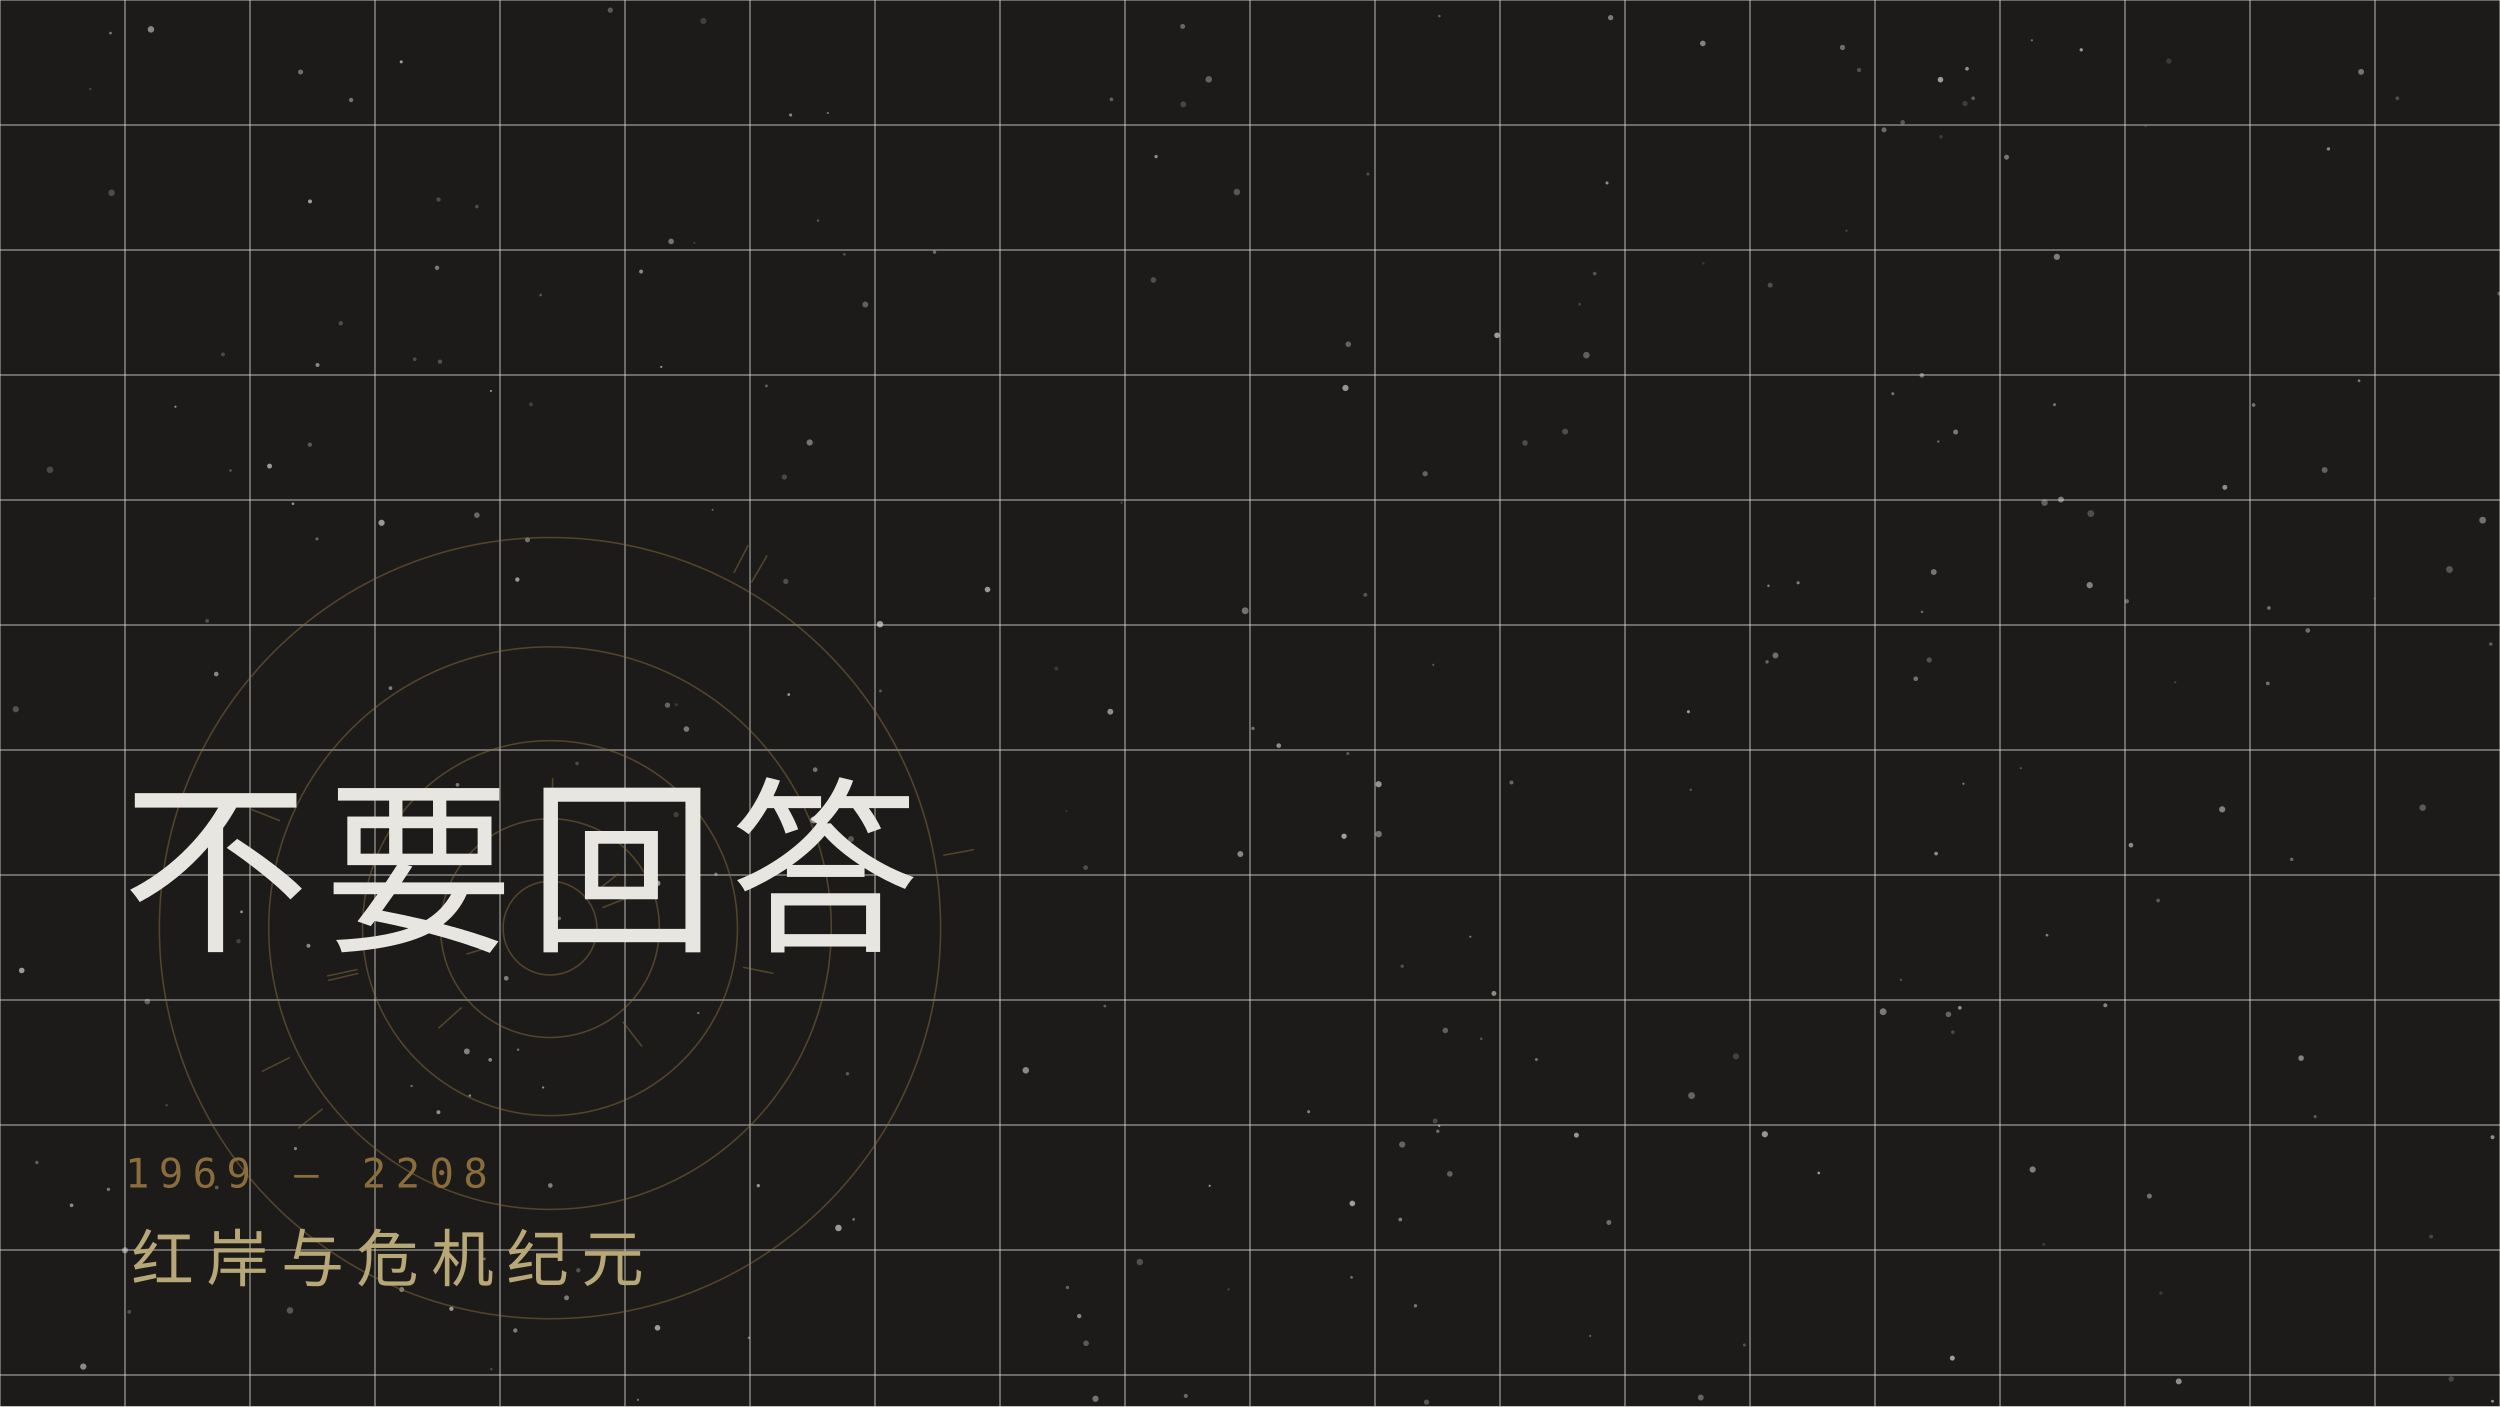
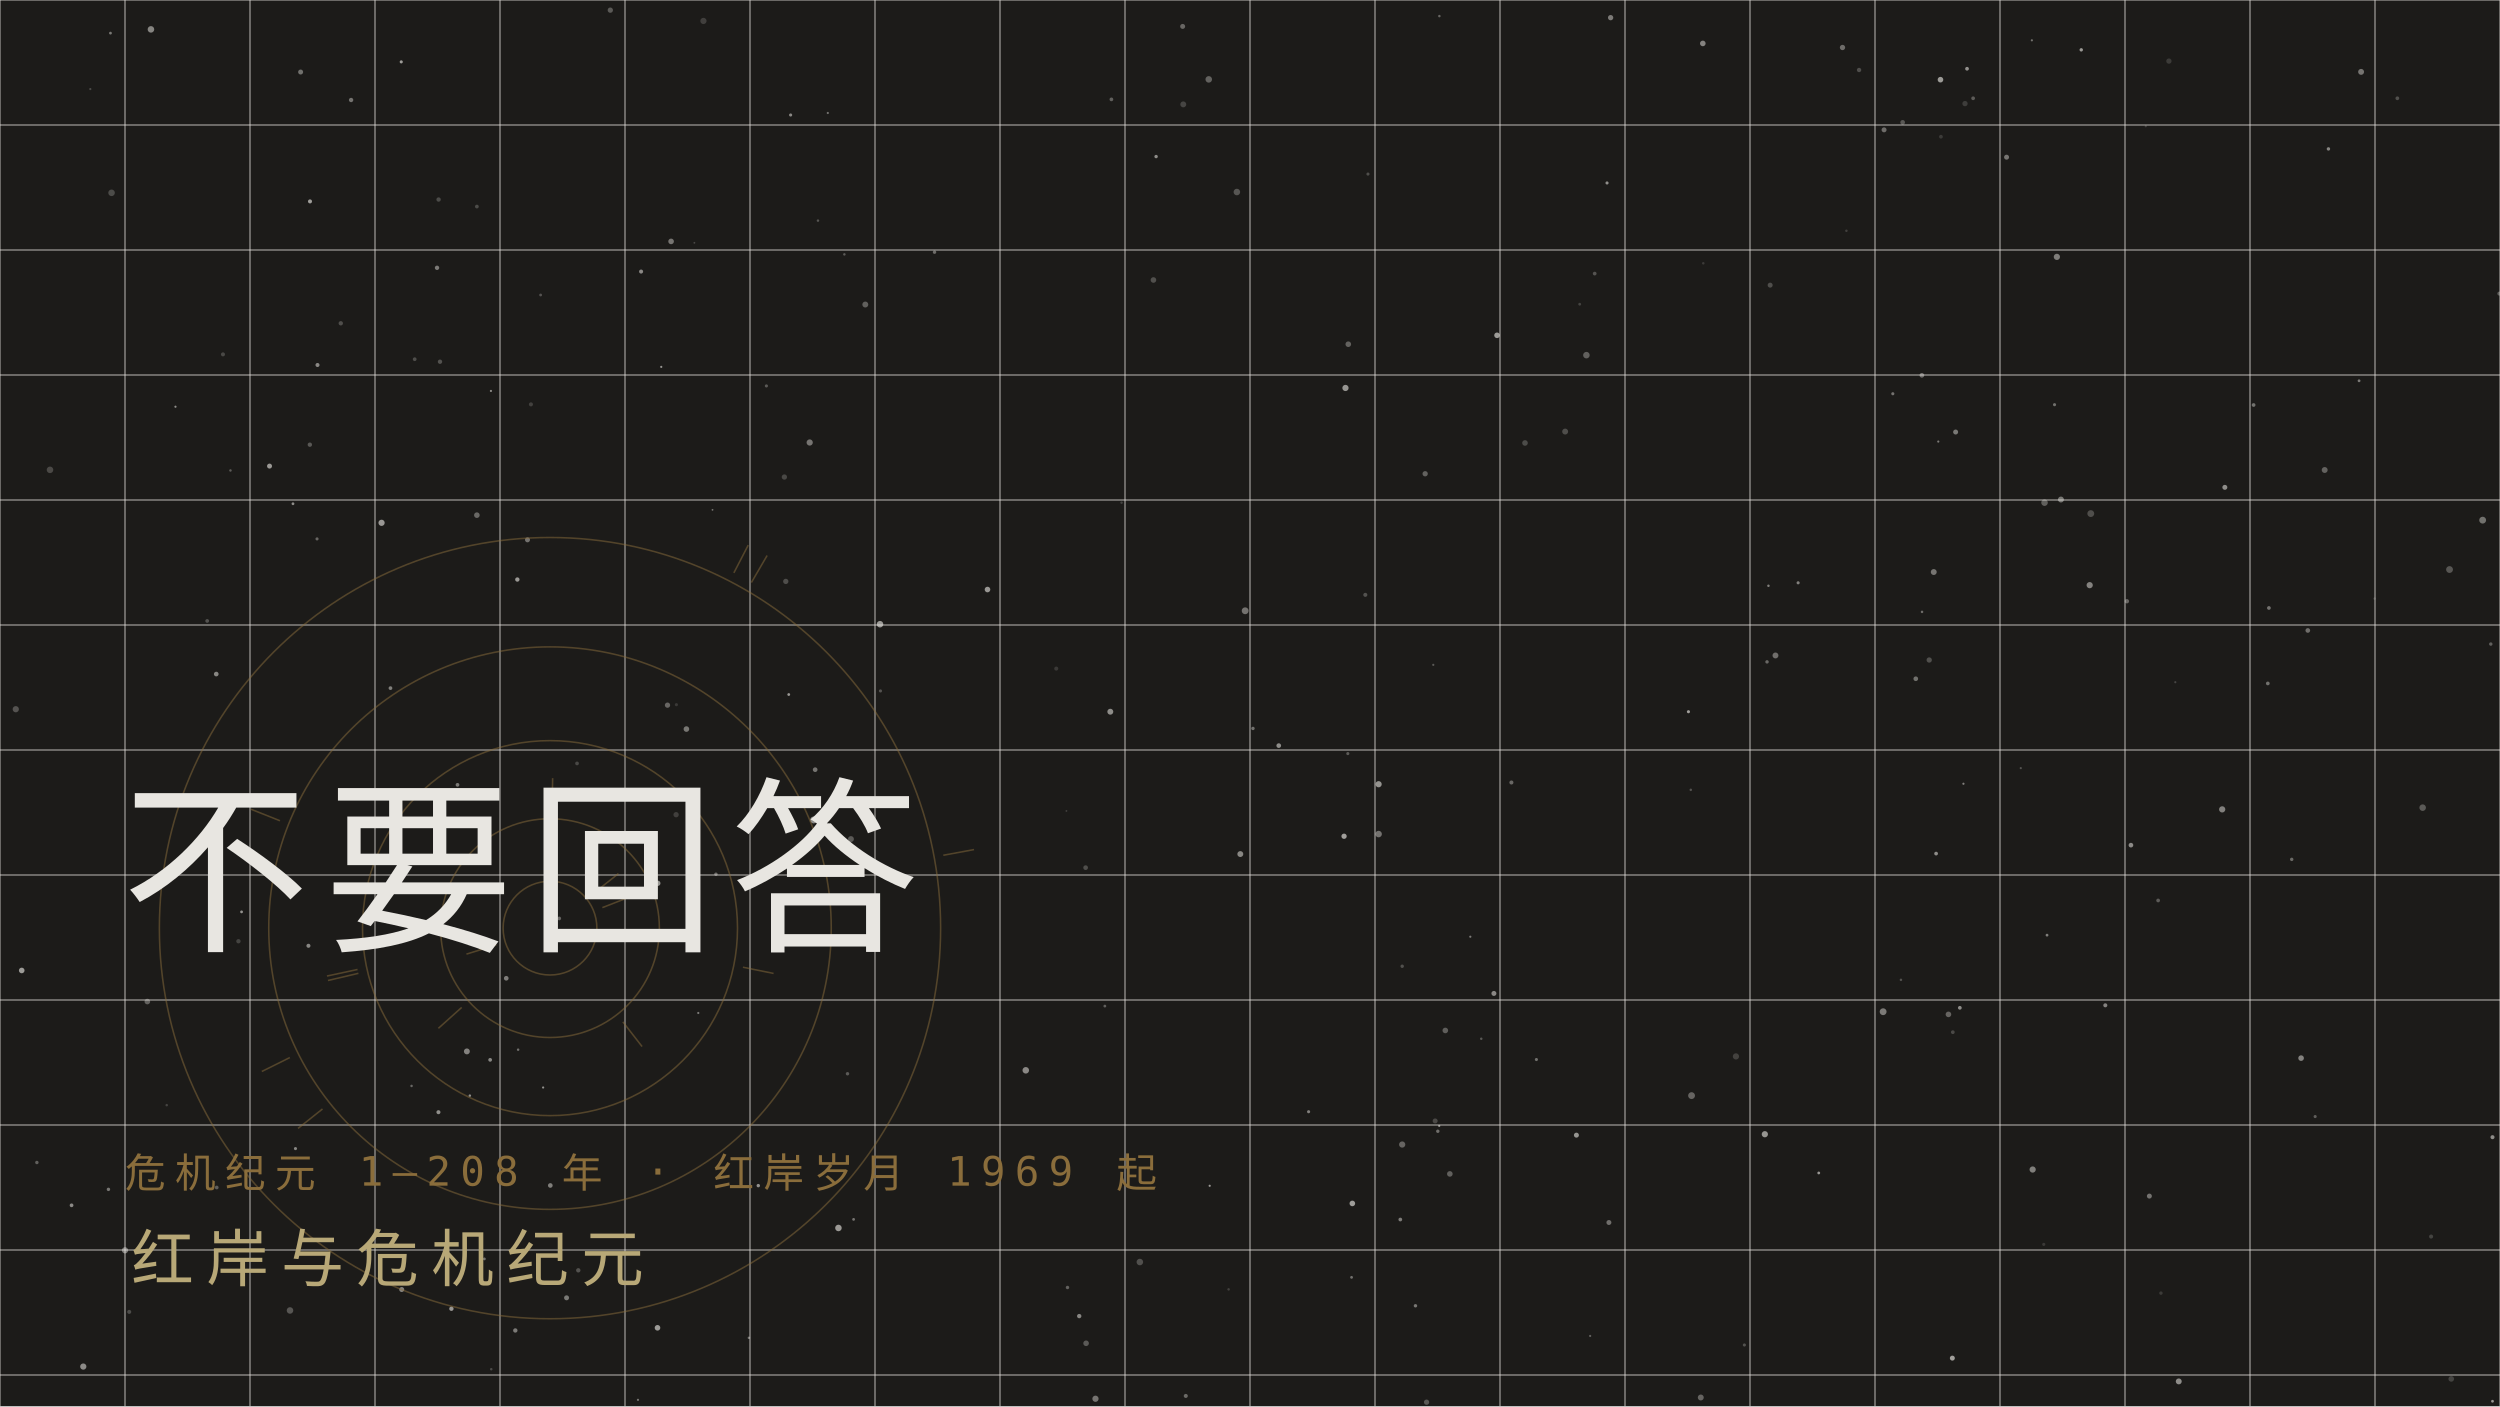
<svg xmlns="http://www.w3.org/2000/svg" width="1600" height="900" viewBox="0 0 1600 900">
  <rect width="1600" height="900" fill="#0a0e14" />
  <rect width="1600" height="900" fill="#8a6d3b" opacity="0.14" />
  <line x1="0" y1="0" x2="0" y2="900" stroke="#e8e6e1" stroke-width="0.5" />
  <line x1="80" y1="0" x2="80" y2="900" stroke="#e8e6e1" stroke-width="0.5" />
  <line x1="160" y1="0" x2="160" y2="900" stroke="#e8e6e1" stroke-width="0.5" />
  <line x1="240" y1="0" x2="240" y2="900" stroke="#e8e6e1" stroke-width="0.5" />
  <line x1="320" y1="0" x2="320" y2="900" stroke="#e8e6e1" stroke-width="0.5" />
  <line x1="400" y1="0" x2="400" y2="900" stroke="#e8e6e1" stroke-width="0.5" />
  <line x1="480" y1="0" x2="480" y2="900" stroke="#e8e6e1" stroke-width="0.5" />
  <line x1="560" y1="0" x2="560" y2="900" stroke="#e8e6e1" stroke-width="0.5" />
  <line x1="640" y1="0" x2="640" y2="900" stroke="#e8e6e1" stroke-width="0.5" />
  <line x1="720" y1="0" x2="720" y2="900" stroke="#e8e6e1" stroke-width="0.5" />
  <line x1="800" y1="0" x2="800" y2="900" stroke="#e8e6e1" stroke-width="0.5" />
  <line x1="880" y1="0" x2="880" y2="900" stroke="#e8e6e1" stroke-width="0.5" />
  <line x1="960" y1="0" x2="960" y2="900" stroke="#e8e6e1" stroke-width="0.5" />
  <line x1="1040" y1="0" x2="1040" y2="900" stroke="#e8e6e1" stroke-width="0.5" />
  <line x1="1120" y1="0" x2="1120" y2="900" stroke="#e8e6e1" stroke-width="0.5" />
  <line x1="1200" y1="0" x2="1200" y2="900" stroke="#e8e6e1" stroke-width="0.5" />
  <line x1="1280" y1="0" x2="1280" y2="900" stroke="#e8e6e1" stroke-width="0.5" />
  <line x1="1360" y1="0" x2="1360" y2="900" stroke="#e8e6e1" stroke-width="0.5" />
  <line x1="1440" y1="0" x2="1440" y2="900" stroke="#e8e6e1" stroke-width="0.5" />
  <line x1="1520" y1="0" x2="1520" y2="900" stroke="#e8e6e1" stroke-width="0.5" />
  <line x1="1600" y1="0" x2="1600" y2="900" stroke="#e8e6e1" stroke-width="0.5" />
  <line x1="0" y1="0" x2="1600" y2="0" stroke="#e8e6e1" stroke-width="0.5" />
  <line x1="0" y1="80" x2="1600" y2="80" stroke="#e8e6e1" stroke-width="0.5" />
  <line x1="0" y1="160" x2="1600" y2="160" stroke="#e8e6e1" stroke-width="0.5" />
  <line x1="0" y1="240" x2="1600" y2="240" stroke="#e8e6e1" stroke-width="0.5" />
  <line x1="0" y1="320" x2="1600" y2="320" stroke="#e8e6e1" stroke-width="0.5" />
  <line x1="0" y1="400" x2="1600" y2="400" stroke="#e8e6e1" stroke-width="0.5" />
  <line x1="0" y1="480" x2="1600" y2="480" stroke="#e8e6e1" stroke-width="0.5" />
  <line x1="0" y1="560" x2="1600" y2="560" stroke="#e8e6e1" stroke-width="0.5" />
  <line x1="0" y1="640" x2="1600" y2="640" stroke="#e8e6e1" stroke-width="0.5" />
  <line x1="0" y1="720" x2="1600" y2="720" stroke="#e8e6e1" stroke-width="0.5" />
  <line x1="0" y1="800" x2="1600" y2="800" stroke="#e8e6e1" stroke-width="0.5" />
  <line x1="0" y1="880" x2="1600" y2="880" stroke="#e8e6e1" stroke-width="0.5" />
  <circle cx="1388.1" cy="39.1" r="1.7" fill="#e8e6e1" opacity="0.16" />
  <circle cx="280.7" cy="127.7" r="1.4" fill="#e8e6e1" opacity="0.24" />
  <circle cx="256.8" cy="39.6" r="1.0" fill="#e8e6e1" opacity="0.64" />
  <circle cx="520.7" cy="524.8" r="2.2" fill="#e8e6e1" opacity="0.56" />
  <circle cx="1555.9" cy="791.4" r="1.3" fill="#e8e6e1" opacity="0.20" />
  <circle cx="1599.6" cy="187.9" r="1.3" fill="#e8e6e1" opacity="0.33" />
  <circle cx="563.5" cy="442.2" r="1.0" fill="#e8e6e1" opacity="0.28" />
  <circle cx="71.4" cy="123.4" r="2.1" fill="#e8e6e1" opacity="0.24" />
  <circle cx="197.4" cy="605.3" r="1.3" fill="#e8e6e1" opacity="0.53" />
  <circle cx="1588.9" cy="332.9" r="2.2" fill="#e8e6e1" opacity="0.42" />
  <circle cx="310.0" cy="805.7" r="0.9" fill="#e8e6e1" opacity="0.43" />
  <circle cx="147.5" cy="301.1" r="0.8" fill="#e8e6e1" opacity="0.32" />
  <circle cx="860.2" cy="535.2" r="1.7" fill="#e8e6e1" opacity="0.65" />
  <circle cx="70.7" cy="21.2" r="0.9" fill="#e8e6e1" opacity="0.46" />
  <circle cx="1300.4" cy="25.8" r="0.7" fill="#e8e6e1" opacity="0.43" />
  <circle cx="444.4" cy="155.4" r="0.6" fill="#e8e6e1" opacity="0.22" />
  <circle cx="676.0" cy="427.9" r="1.3" fill="#e8e6e1" opacity="0.15" />
  <circle cx="280.6" cy="711.8" r="1.3" fill="#e8e6e1" opacity="0.57" />
  <circle cx="1451.4" cy="437.4" r="1.2" fill="#e8e6e1" opacity="0.42" />
  <circle cx="314.2" cy="250.2" r="0.7" fill="#e8e6e1" opacity="0.56" />
  <circle cx="920.2" cy="724.0" r="1.1" fill="#e8e6e1" opacity="0.41" />
  <circle cx="1082.6" cy="701.2" r="2.2" fill="#e8e6e1" opacity="0.36" />
  <circle cx="1308.5" cy="321.7" r="2.1" fill="#e8e6e1" opacity="0.34" />
  <circle cx="314.4" cy="876.3" r="0.8" fill="#e8e6e1" opacity="0.23" />
  <circle cx="421.0" cy="565.3" r="1.7" fill="#e8e6e1" opacity="0.60" />
  <circle cx="502.0" cy="305.3" r="1.7" fill="#e8e6e1" opacity="0.22" />
  <circle cx="793.8" cy="546.6" r="1.9" fill="#e8e6e1" opacity="0.53" />
  <circle cx="796.9" cy="390.9" r="2.2" fill="#e8e6e1" opacity="0.43" />
  <circle cx="1239.1" cy="546.3" r="1.2" fill="#e8e6e1" opacity="0.56" />
  <circle cx="427.2" cy="451.3" r="1.7" fill="#e8e6e1" opacity="0.37" />
  <circle cx="1392.2" cy="436.6" r="0.7" fill="#e8e6e1" opacity="0.21" />
  <circle cx="1251.6" cy="276.5" r="1.6" fill="#e8e6e1" opacity="0.46" />
  <circle cx="423.2" cy="234.8" r="0.7" fill="#e8e6e1" opacity="0.60" />
  <circle cx="189.1" cy="735.1" r="1.0" fill="#e8e6e1" opacity="0.53" />
  <circle cx="420.8" cy="849.8" r="1.8" fill="#e8e6e1" opacity="0.63" />
  <circle cx="1383.0" cy="827.6" r="1.1" fill="#e8e6e1" opacity="0.16" />
  <circle cx="1481.7" cy="714.6" r="1.0" fill="#e8e6e1" opacity="0.33" />
  <circle cx="410.3" cy="173.8" r="1.3" fill="#e8e6e1" opacity="0.54" />
  <circle cx="862.9" cy="220.3" r="1.8" fill="#e8e6e1" opacity="0.35" />
  <circle cx="1256.6" cy="501.6" r="0.7" fill="#e8e6e1" opacity="0.50" />
  <circle cx="1181.7" cy="147.7" r="0.8" fill="#e8e6e1" opacity="0.18" />
  <circle cx="1080.6" cy="455.5" r="1.0" fill="#e8e6e1" opacity="0.65" />
  <circle cx="801.9" cy="466.2" r="1.1" fill="#e8e6e1" opacity="0.42" />
  <circle cx="1017.7" cy="855.0" r="0.7" fill="#e8e6e1" opacity="0.35" />
  <circle cx="544.6" cy="537.0" r="1.9" fill="#e8e6e1" opacity="0.31" />
  <circle cx="717.8" cy="321.7" r="0.8" fill="#e8e6e1" opacity="0.20" />
  <circle cx="244.2" cy="334.6" r="2.0" fill="#e8e6e1" opacity="0.61" />
  <circle cx="1442.3" cy="259.2" r="1.2" fill="#e8e6e1" opacity="0.42" />
  <circle cx="218.1" cy="206.9" r="1.4" fill="#e8e6e1" opacity="0.25" />
  <circle cx="1132.9" cy="182.5" r="1.6" fill="#e8e6e1" opacity="0.25" />
  <circle cx="458.2" cy="559.5" r="1.1" fill="#e8e6e1" opacity="0.41" />
  <circle cx="1111.0" cy="676.1" r="2.0" fill="#e8e6e1" opacity="0.19" />
  <circle cx="1234.7" cy="422.4" r="1.7" fill="#e8e6e1" opacity="0.26" />
  <circle cx="13.9" cy="621.1" r="1.8" fill="#e8e6e1" opacity="0.63" />
  <circle cx="281.6" cy="231.5" r="1.4" fill="#e8e6e1" opacity="0.27" />
  <circle cx="23.6" cy="744.0" r="1.1" fill="#e8e6e1" opacity="0.34" />
  <circle cx="912.1" cy="303.2" r="1.7" fill="#e8e6e1" opacity="0.35" />
  <circle cx="172.5" cy="298.3" r="1.6" fill="#e8e6e1" opacity="0.62" />
  <circle cx="1179.2" cy="30.4" r="1.7" fill="#e8e6e1" opacity="0.40" />
  <circle cx="352.2" cy="758.7" r="1.5" fill="#e8e6e1" opacity="0.49" />
  <circle cx="1089.8" cy="27.8" r="1.8" fill="#e8e6e1" opacity="0.51" />
  <circle cx="1001.7" cy="276.2" r="1.9" fill="#e8e6e1" opacity="0.25" />
  <circle cx="1490.2" cy="95.3" r="1.1" fill="#e8e6e1" opacity="0.52" />
  <circle cx="1205.8" cy="83.1" r="1.6" fill="#e8e6e1" opacity="0.40" />
  <circle cx="563.2" cy="399.5" r="2.1" fill="#e8e6e1" opacity="0.64" />
  <circle cx="154.6" cy="583.6" r="0.9" fill="#e8e6e1" opacity="0.59" />
  <circle cx="1293.3" cy="491.6" r="0.7" fill="#e8e6e1" opacity="0.28" />
  <circle cx="913.0" cy="897.4" r="1.7" fill="#e8e6e1" opacity="0.30" />
  <circle cx="757.3" cy="66.8" r="1.9" fill="#e8e6e1" opacity="0.21" />
  <circle cx="1361.2" cy="384.8" r="1.4" fill="#e8e6e1" opacity="0.37" />
  <circle cx="192.4" cy="46.1" r="1.6" fill="#e8e6e1" opacity="0.42" />
  <circle cx="1594.1" cy="412.2" r="1.1" fill="#e8e6e1" opacity="0.34" />
  <circle cx="502.9" cy="372.1" r="1.7" fill="#e8e6e1" opacity="0.25" />
  <circle cx="1030.8" cy="11.3" r="1.7" fill="#e8e6e1" opacity="0.47" />
  <circle cx="346.0" cy="188.8" r="0.9" fill="#e8e6e1" opacity="0.28" />
  <circle cx="897.4" cy="618.4" r="1.1" fill="#e8e6e1" opacity="0.26" />
  <circle cx="1550.5" cy="516.9" r="2.1" fill="#e8e6e1" opacity="0.31" />
  <circle cx="536.6" cy="785.9" r="2.1" fill="#e8e6e1" opacity="0.62" />
  <circle cx="504.8" cy="444.5" r="0.9" fill="#e8e6e1" opacity="0.62" />
  <circle cx="198.4" cy="128.9" r="1.3" fill="#e8e6e1" opacity="0.64" />
  <circle cx="490.5" cy="247.0" r="1.0" fill="#e8e6e1" opacity="0.31" />
  <circle cx="408.3" cy="895.9" r="0.7" fill="#e8e6e1" opacity="0.45" />
  <circle cx="112.3" cy="260.3" r="0.7" fill="#e8e6e1" opacity="0.57" />
  <circle cx="1090.1" cy="168.5" r="0.8" fill="#e8e6e1" opacity="0.16" />
  <circle cx="553.8" cy="194.9" r="1.9" fill="#e8e6e1" opacity="0.34" />
  <circle cx="791.6" cy="122.9" r="2.1" fill="#e8e6e1" opacity="0.29" />
  <circle cx="1381.2" cy="576.3" r="1.2" fill="#e8e6e1" opacity="0.32" />
  <circle cx="1422.2" cy="518.0" r="2.0" fill="#e8e6e1" opacity="0.50" />
  <circle cx="921.1" cy="720.6" r="0.7" fill="#e8e6e1" opacity="0.57" />
  <circle cx="324.0" cy="626.1" r="1.5" fill="#e8e6e1" opacity="0.48" />
  <circle cx="187.5" cy="322.4" r="0.9" fill="#e8e6e1" opacity="0.56" />
  <circle cx="921.2" cy="10.3" r="0.8" fill="#e8e6e1" opacity="0.37" />
  <circle cx="265.4" cy="229.9" r="1.2" fill="#e8e6e1" opacity="0.25" />
  <circle cx="357.9" cy="587.8" r="1.2" fill="#e8e6e1" opacity="0.36" />
  <circle cx="1477.0" cy="403.5" r="1.5" fill="#e8e6e1" opacity="0.41" />
  <circle cx="861.1" cy="248.3" r="2.0" fill="#e8e6e1" opacity="0.60" />
  <circle cx="1129.5" cy="725.9" r="2.0" fill="#e8e6e1" opacity="0.60" />
  <circle cx="1082.1" cy="505.5" r="0.8" fill="#e8e6e1" opacity="0.27" />
  <circle cx="1262.8" cy="62.9" r="1.2" fill="#e8e6e1" opacity="0.32" />
  <circle cx="1394.4" cy="884.1" r="1.9" fill="#e8e6e1" opacity="0.56" />
  <circle cx="331.1" cy="370.9" r="1.4" fill="#e8e6e1" opacity="0.62" />
  <circle cx="329.8" cy="851.5" r="1.4" fill="#e8e6e1" opacity="0.47" />
  <circle cx="774.2" cy="758.9" r="0.7" fill="#e8e6e1" opacity="0.63" />
  <circle cx="485.3" cy="758.8" r="1.1" fill="#e8e6e1" opacity="0.58" />
  <circle cx="1242.2" cy="87.5" r="1.2" fill="#e8e6e1" opacity="0.16" />
  <circle cx="1337.4" cy="374.5" r="2.0" fill="#e8e6e1" opacity="0.51" />
  <circle cx="288.9" cy="837.6" r="1.4" fill="#e8e6e1" opacity="0.61" />
  <circle cx="429.5" cy="154.5" r="1.8" fill="#e8e6e1" opacity="0.44" />
  <circle cx="1314.9" cy="259.0" r="1.0" fill="#e8e6e1" opacity="0.42" />
  <circle cx="1567.7" cy="364.5" r="2.2" fill="#e8e6e1" opacity="0.29" />
  <circle cx="1240.5" cy="282.6" r="0.7" fill="#e8e6e1" opacity="0.47" />
  <circle cx="506.0" cy="73.6" r="1.0" fill="#e8e6e1" opacity="0.54" />
  <circle cx="10.1" cy="453.9" r="2.0" fill="#e8e6e1" opacity="0.28" />
  <circle cx="224.7" cy="64.0" r="1.4" fill="#e8e6e1" opacity="0.43" />
  <circle cx="756.9" cy="16.9" r="1.6" fill="#e8e6e1" opacity="0.37" />
  <circle cx="905.9" cy="835.7" r="1.1" fill="#e8e6e1" opacity="0.45" />
  <circle cx="683.2" cy="824.0" r="1.1" fill="#e8e6e1" opacity="0.35" />
  <circle cx="337.6" cy="345.5" r="1.6" fill="#e8e6e1" opacity="0.43" />
  <circle cx="1595.2" cy="727.8" r="1.3" fill="#e8e6e1" opacity="0.56" />
  <circle cx="927.9" cy="751.3" r="1.8" fill="#e8e6e1" opacity="0.34" />
  <circle cx="1230.0" cy="240.2" r="1.5" fill="#e8e6e1" opacity="0.43" />
  <circle cx="1116.4" cy="860.8" r="1.0" fill="#e8e6e1" opacity="0.27" />
  <circle cx="432.9" cy="451.0" r="1.0" fill="#e8e6e1" opacity="0.15" />
  <circle cx="739.9" cy="100.2" r="1.1" fill="#e8e6e1" opacity="0.56" />
  <circle cx="897.4" cy="732.5" r="2.0" fill="#e8e6e1" opacity="0.36" />
  <circle cx="203.2" cy="233.6" r="1.3" fill="#e8e6e1" opacity="0.54" />
  <circle cx="1258.9" cy="44.0" r="1.2" fill="#e8e6e1" opacity="0.58" />
  <circle cx="439.3" cy="466.6" r="1.8" fill="#e8e6e1" opacity="0.45" />
  <circle cx="1254.3" cy="645.0" r="1.2" fill="#e8e6e1" opacity="0.56" />
  <circle cx="446.9" cy="648.3" r="0.7" fill="#e8e6e1" opacity="0.47" />
  <circle cx="339.8" cy="258.8" r="1.3" fill="#e8e6e1" opacity="0.19" />
  <circle cx="983.3" cy="678.1" r="1.0" fill="#e8e6e1" opacity="0.42" />
  <circle cx="32.0" cy="300.7" r="2.1" fill="#e8e6e1" opacity="0.23" />
  <circle cx="729.5" cy="807.7" r="2.1" fill="#e8e6e1" opacity="0.26" />
  <circle cx="1487.8" cy="300.8" r="1.9" fill="#e8e6e1" opacity="0.35" />
  <circle cx="1015.3" cy="227.3" r="2.1" fill="#e8e6e1" opacity="0.34" />
  <circle cx="1347.4" cy="643.4" r="1.3" fill="#e8e6e1" opacity="0.51" />
  <circle cx="1519.7" cy="383.1" r="0.8" fill="#e8e6e1" opacity="0.16" />
  <circle cx="958.1" cy="214.6" r="1.8" fill="#e8e6e1" opacity="0.63" />
  <circle cx="298.8" cy="672.9" r="1.9" fill="#e8e6e1" opacity="0.51" />
  <circle cx="865.5" cy="770.2" r="1.8" fill="#e8e6e1" opacity="0.64" />
  <circle cx="1249.5" cy="869.2" r="1.6" fill="#e8e6e1" opacity="0.65" />
  <circle cx="185.6" cy="838.7" r="2.1" fill="#e8e6e1" opacity="0.29" />
  <circle cx="529.8" cy="72.3" r="0.7" fill="#e8e6e1" opacity="0.43" />
  <circle cx="456.0" cy="326.3" r="0.6" fill="#e8e6e1" opacity="0.43" />
  <circle cx="69.4" cy="761.2" r="1.1" fill="#e8e6e1" opacity="0.45" />
  <circle cx="305.2" cy="329.7" r="1.8" fill="#e8e6e1" opacity="0.38" />
  <circle cx="710.6" cy="455.5" r="1.9" fill="#e8e6e1" opacity="0.56" />
  <circle cx="1466.7" cy="550.0" r="1.1" fill="#e8e6e1" opacity="0.39" />
  <circle cx="1300.9" cy="748.5" r="2.0" fill="#e8e6e1" opacity="0.49" />
  <circle cx="1029.7" cy="782.4" r="1.6" fill="#e8e6e1" opacity="0.41" />
  <circle cx="546.3" cy="780.4" r="0.9" fill="#e8e6e1" opacity="0.44" />
  <circle cx="1472.7" cy="677.2" r="1.8" fill="#e8e6e1" opacity="0.51" />
  <circle cx="941.0" cy="599.5" r="0.7" fill="#e8e6e1" opacity="0.47" />
  <circle cx="94.3" cy="641.0" r="1.8" fill="#e8e6e1" opacity="0.35" />
  <circle cx="1310.1" cy="598.5" r="0.9" fill="#e8e6e1" opacity="0.49" />
  <circle cx="1509.8" cy="243.7" r="0.9" fill="#e8e6e1" opacity="0.47" />
  <circle cx="1375.6" cy="765.5" r="1.6" fill="#e8e6e1" opacity="0.43" />
  <circle cx="390.6" cy="6.5" r="1.7" fill="#e8e6e1" opacity="0.31" />
  <circle cx="865.0" cy="817.5" r="0.9" fill="#e8e6e1" opacity="0.42" />
  <circle cx="362.6" cy="830.6" r="1.6" fill="#e8e6e1" opacity="0.46" />
  <circle cx="694.8" cy="555.3" r="1.5" fill="#e8e6e1" opacity="0.25" />
  <circle cx="138.7" cy="760.0" r="1.2" fill="#e8e6e1" opacity="0.33" />
  <circle cx="313.7" cy="678.3" r="1.2" fill="#e8e6e1" opacity="0.53" />
  <circle cx="1257.6" cy="66.3" r="1.7" fill="#e8e6e1" opacity="0.17" />
  <circle cx="305.2" cy="132.2" r="1.2" fill="#e8e6e1" opacity="0.24" />
  <circle cx="106.7" cy="707.3" r="0.8" fill="#e8e6e1" opacity="0.20" />
  <circle cx="1205.2" cy="647.5" r="2.2" fill="#e8e6e1" opacity="0.47" />
  <circle cx="450.2" cy="13.4" r="2.0" fill="#e8e6e1" opacity="0.18" />
  <circle cx="540.4" cy="162.8" r="0.8" fill="#e8e6e1" opacity="0.31" />
  <circle cx="976.0" cy="283.5" r="1.8" fill="#e8e6e1" opacity="0.24" />
  <circle cx="948.0" cy="664.8" r="0.8" fill="#e8e6e1" opacity="0.30" />
  <circle cx="1373.3" cy="80.8" r="0.7" fill="#e8e6e1" opacity="0.18" />
  <circle cx="370.1" cy="813.0" r="1.4" fill="#e8e6e1" opacity="0.27" />
  <circle cx="1308.0" cy="796.4" r="1.0" fill="#e8e6e1" opacity="0.15" />
  <circle cx="292.8" cy="502.3" r="1.2" fill="#e8e6e1" opacity="0.47" />
  <circle cx="818.4" cy="477.2" r="1.5" fill="#e8e6e1" opacity="0.56" />
  <circle cx="1028.5" cy="117.1" r="1.0" fill="#e8e6e1" opacity="0.57" />
  <circle cx="142.7" cy="226.8" r="1.3" fill="#e8e6e1" opacity="0.22" />
  <circle cx="707.1" cy="643.9" r="0.9" fill="#e8e6e1" opacity="0.34" />
  <circle cx="967.3" cy="500.8" r="1.3" fill="#e8e6e1" opacity="0.38" />
  <circle cx="862.6" cy="482.3" r="1.0" fill="#e8e6e1" opacity="0.32" />
  <circle cx="1131.8" cy="374.9" r="0.8" fill="#e8e6e1" opacity="0.49" />
  <circle cx="80.0" cy="800.2" r="2.0" fill="#e8e6e1" opacity="0.48" />
  <circle cx="479.3" cy="856.2" r="0.8" fill="#e8e6e1" opacity="0.44" />
  <circle cx="1189.8" cy="44.8" r="1.4" fill="#e8e6e1" opacity="0.25" />
  <circle cx="656.5" cy="685.0" r="2.1" fill="#e8e6e1" opacity="0.54" />
  <circle cx="1595.2" cy="896.8" r="0.9" fill="#e8e6e1" opacity="0.61" />
  <circle cx="1284.2" cy="100.6" r="1.6" fill="#e8e6e1" opacity="0.44" />
  <circle cx="521.7" cy="492.6" r="1.5" fill="#e8e6e1" opacity="0.44" />
  <circle cx="198.3" cy="284.6" r="1.4" fill="#e8e6e1" opacity="0.30" />
  <circle cx="925.0" cy="659.5" r="1.8" fill="#e8e6e1" opacity="0.33" />
  <circle cx="45.8" cy="771.4" r="1.2" fill="#e8e6e1" opacity="0.55" />
  <circle cx="1011.0" cy="194.7" r="0.9" fill="#e8e6e1" opacity="0.20" />
  <circle cx="882.3" cy="501.9" r="2.0" fill="#e8e6e1" opacity="0.59" />
  <circle cx="542.4" cy="687.2" r="1.1" fill="#e8e6e1" opacity="0.31" />
  <circle cx="917.3" cy="425.5" r="0.7" fill="#e8e6e1" opacity="0.31" />
  <circle cx="1008.9" cy="726.5" r="1.6" fill="#e8e6e1" opacity="0.60" />
  <circle cx="695.1" cy="859.7" r="1.8" fill="#e8e6e1" opacity="0.31" />
  <circle cx="1332.0" cy="31.9" r="1.1" fill="#e8e6e1" opacity="0.62" />
  <circle cx="518.2" cy="283.2" r="2.0" fill="#e8e6e1" opacity="0.44" />
  <circle cx="1363.8" cy="540.9" r="1.5" fill="#e8e6e1" opacity="0.55" />
  <circle cx="257.1" cy="825.3" r="1.6" fill="#e8e6e1" opacity="0.51" />
  <circle cx="1136.3" cy="419.5" r="1.9" fill="#e8e6e1" opacity="0.41" />
  <circle cx="690.7" cy="842.3" r="1.4" fill="#e8e6e1" opacity="0.53" />
  <circle cx="1217.7" cy="78.3" r="1.5" fill="#e8e6e1" opacity="0.30" />
  <circle cx="682.5" cy="519.0" r="0.6" fill="#e8e6e1" opacity="0.19" />
  <circle cx="1230.1" cy="391.6" r="0.8" fill="#e8e6e1" opacity="0.41" />
  <circle cx="1423.9" cy="311.9" r="1.6" fill="#e8e6e1" opacity="0.56" />
  <circle cx="896.2" cy="780.5" r="1.2" fill="#e8e6e1" opacity="0.48" />
  <circle cx="837.5" cy="711.5" r="1.0" fill="#e8e6e1" opacity="0.50" />
  <circle cx="1249.8" cy="660.6" r="1.2" fill="#e8e6e1" opacity="0.23" />
  <circle cx="1316.4" cy="164.4" r="2.0" fill="#e8e6e1" opacity="0.48" />
  <circle cx="57.8" cy="57.0" r="0.7" fill="#e8e6e1" opacity="0.23" />
  <circle cx="132.6" cy="397.4" r="1.2" fill="#e8e6e1" opacity="0.27" />
  <circle cx="632.0" cy="377.3" r="1.8" fill="#e8e6e1" opacity="0.61" />
  <circle cx="1216.6" cy="627.1" r="0.8" fill="#e8e6e1" opacity="0.27" />
  <circle cx="1319.0" cy="319.7" r="1.9" fill="#e8e6e1" opacity="0.46" />
  <circle cx="873.8" cy="380.7" r="1.3" fill="#e8e6e1" opacity="0.27" />
  <circle cx="96.6" cy="18.8" r="2.1" fill="#e8e6e1" opacity="0.52" />
  <circle cx="369.3" cy="488.6" r="1.2" fill="#e8e6e1" opacity="0.22" />
  <circle cx="1534.3" cy="62.9" r="1.2" fill="#e8e6e1" opacity="0.26" />
  <circle cx="875.5" cy="111.4" r="1.0" fill="#e8e6e1" opacity="0.25" />
  <circle cx="1237.6" cy="366.1" r="1.9" fill="#e8e6e1" opacity="0.44" />
  <circle cx="1088.5" cy="894.4" r="1.9" fill="#e8e6e1" opacity="0.36" />
  <circle cx="347.6" cy="696.0" r="0.7" fill="#e8e6e1" opacity="0.59" />
  <circle cx="598.1" cy="161.4" r="1.1" fill="#e8e6e1" opacity="0.40" />
  <circle cx="263.4" cy="695.0" r="0.8" fill="#e8e6e1" opacity="0.38" />
  <circle cx="711.3" cy="63.6" r="1.2" fill="#e8e6e1" opacity="0.34" />
  <circle cx="1511.1" cy="46.0" r="1.9" fill="#e8e6e1" opacity="0.44" />
  <circle cx="701.1" cy="895.2" r="2.0" fill="#e8e6e1" opacity="0.44" />
  <circle cx="1338.1" cy="328.7" r="2.2" fill="#e8e6e1" opacity="0.25" />
  <circle cx="1164.0" cy="750.7" r="0.9" fill="#e8e6e1" opacity="0.61" />
  <circle cx="1241.9" cy="51.0" r="1.8" fill="#e8e6e1" opacity="0.63" />
  <circle cx="249.9" cy="440.4" r="1.2" fill="#e8e6e1" opacity="0.49" />
  <circle cx="152.6" cy="602.4" r="1.4" fill="#e8e6e1" opacity="0.20" />
  <circle cx="1568.8" cy="882.5" r="1.8" fill="#e8e6e1" opacity="0.20" />
  <circle cx="1150.8" cy="373.0" r="1.0" fill="#e8e6e1" opacity="0.50" />
  <circle cx="956.1" cy="635.8" r="1.6" fill="#e8e6e1" opacity="0.54" />
  <circle cx="202.9" cy="344.9" r="1.0" fill="#e8e6e1" opacity="0.37" />
  <circle cx="773.6" cy="50.8" r="2.1" fill="#e8e6e1" opacity="0.35" />
  <circle cx="53.3" cy="874.6" r="2.0" fill="#e8e6e1" opacity="0.55" />
  <circle cx="918.5" cy="717.4" r="1.6" fill="#e8e6e1" opacity="0.23" />
  <circle cx="1130.9" cy="423.6" r="1.1" fill="#e8e6e1" opacity="0.38" />
  <circle cx="331.6" cy="671.8" r="0.8" fill="#e8e6e1" opacity="0.42" />
  <circle cx="1247.0" cy="649.2" r="1.8" fill="#e8e6e1" opacity="0.36" />
  <circle cx="1226.1" cy="434.4" r="1.5" fill="#e8e6e1" opacity="0.42" />
  <circle cx="758.9" cy="893.4" r="1.3" fill="#e8e6e1" opacity="0.39" />
  <circle cx="138.4" cy="431.4" r="1.5" fill="#e8e6e1" opacity="0.53" />
  <circle cx="300.7" cy="701.2" r="0.8" fill="#e8e6e1" opacity="0.57" />
  <circle cx="1452.1" cy="389.1" r="1.2" fill="#e8e6e1" opacity="0.43" />
  <circle cx="1211.4" cy="252.0" r="1.0" fill="#e8e6e1" opacity="0.43" />
  <circle cx="882.3" cy="533.8" r="2.1" fill="#e8e6e1" opacity="0.43" />
  <circle cx="82.7" cy="839.6" r="1.3" fill="#e8e6e1" opacity="0.24" />
  <circle cx="1020.6" cy="175.1" r="1.2" fill="#e8e6e1" opacity="0.28" />
  <circle cx="279.7" cy="171.4" r="1.4" fill="#e8e6e1" opacity="0.47" />
  <circle cx="432.7" cy="521.4" r="1.7" fill="#e8e6e1" opacity="0.18" />
  <circle cx="523.5" cy="141.2" r="0.8" fill="#e8e6e1" opacity="0.29" />
  <circle cx="738.2" cy="179.2" r="1.8" fill="#e8e6e1" opacity="0.26" />
  <circle cx="786.3" cy="825.2" r="0.8" fill="#e8e6e1" opacity="0.19" />
  <g opacity="0.5" stroke="#8a6d3b" fill="none">
    <circle cx="352" cy="594" r="30" />
    <line x1="385.522" y1="580.875" x2="404.146" y2="573.583" />
    <line x1="317.625" y1="604.693" x2="298.528" y2="610.634" />
    <line x1="380.146" y1="571.555" x2="395.783" y2="559.085" />
    <circle cx="352" cy="594" r="70" />
    <line x1="295.448" y1="644.772" x2="280.565" y2="658.133" />
    <line x1="353.338" y1="518.012" x2="353.691" y2="498.015" />
    <line x1="398.645" y1="654.002" x2="410.92" y2="669.792" />
    <circle cx="352" cy="594" r="120" />
    <line x1="475.488" y1="619.032" x2="495.09" y2="623.006" />
    <line x1="229.364" y1="622.921" x2="209.898" y2="627.511" />
    <line x1="228.81" y1="620.462" x2="209.256" y2="624.663" />
    <circle cx="352" cy="594" r="180" />
    <line x1="179.159" y1="525.284" x2="160.574" y2="517.895" />
    <line x1="185.466" y1="676.84" x2="167.559" y2="685.747" />
    <line x1="206.393" y1="709.735" x2="190.737" y2="722.18" />
    <circle cx="352" cy="594" r="250" />
    <line x1="480.888" y1="372.813" x2="490.958" y2="355.533" />
    <line x1="469.673" y1="366.648" x2="478.866" y2="348.886" />
    <line x1="603.717" y1="547.366" x2="623.382" y2="543.723" />
  </g>
-   <text x="80" y="760" font-family="'SFMono-Regular','Menlo',monospace" font-size="26" fill="#8a6d3b" letter-spacing="6">1969 – 2208</text>
+   <text x="80" y="760" font-family="'SFMono-Regular','Menlo',monospace" font-size="26" fill="#8a6d3b" letter-spacing="6">危机纪元 1–208 年 · 红岸岁月 1969 起</text>
  <text x="78" y="600" font-family="'Noto Serif SC','Songti SC',serif" font-size="120" fill="#e8e6e1" letter-spacing="10">不要回答</text>
  <text x="84" y="820" font-family="'Noto Serif SC','Songti SC',serif" font-size="40" fill="#b8a877" letter-spacing="8">红岸与危机纪元</text>
</svg>
